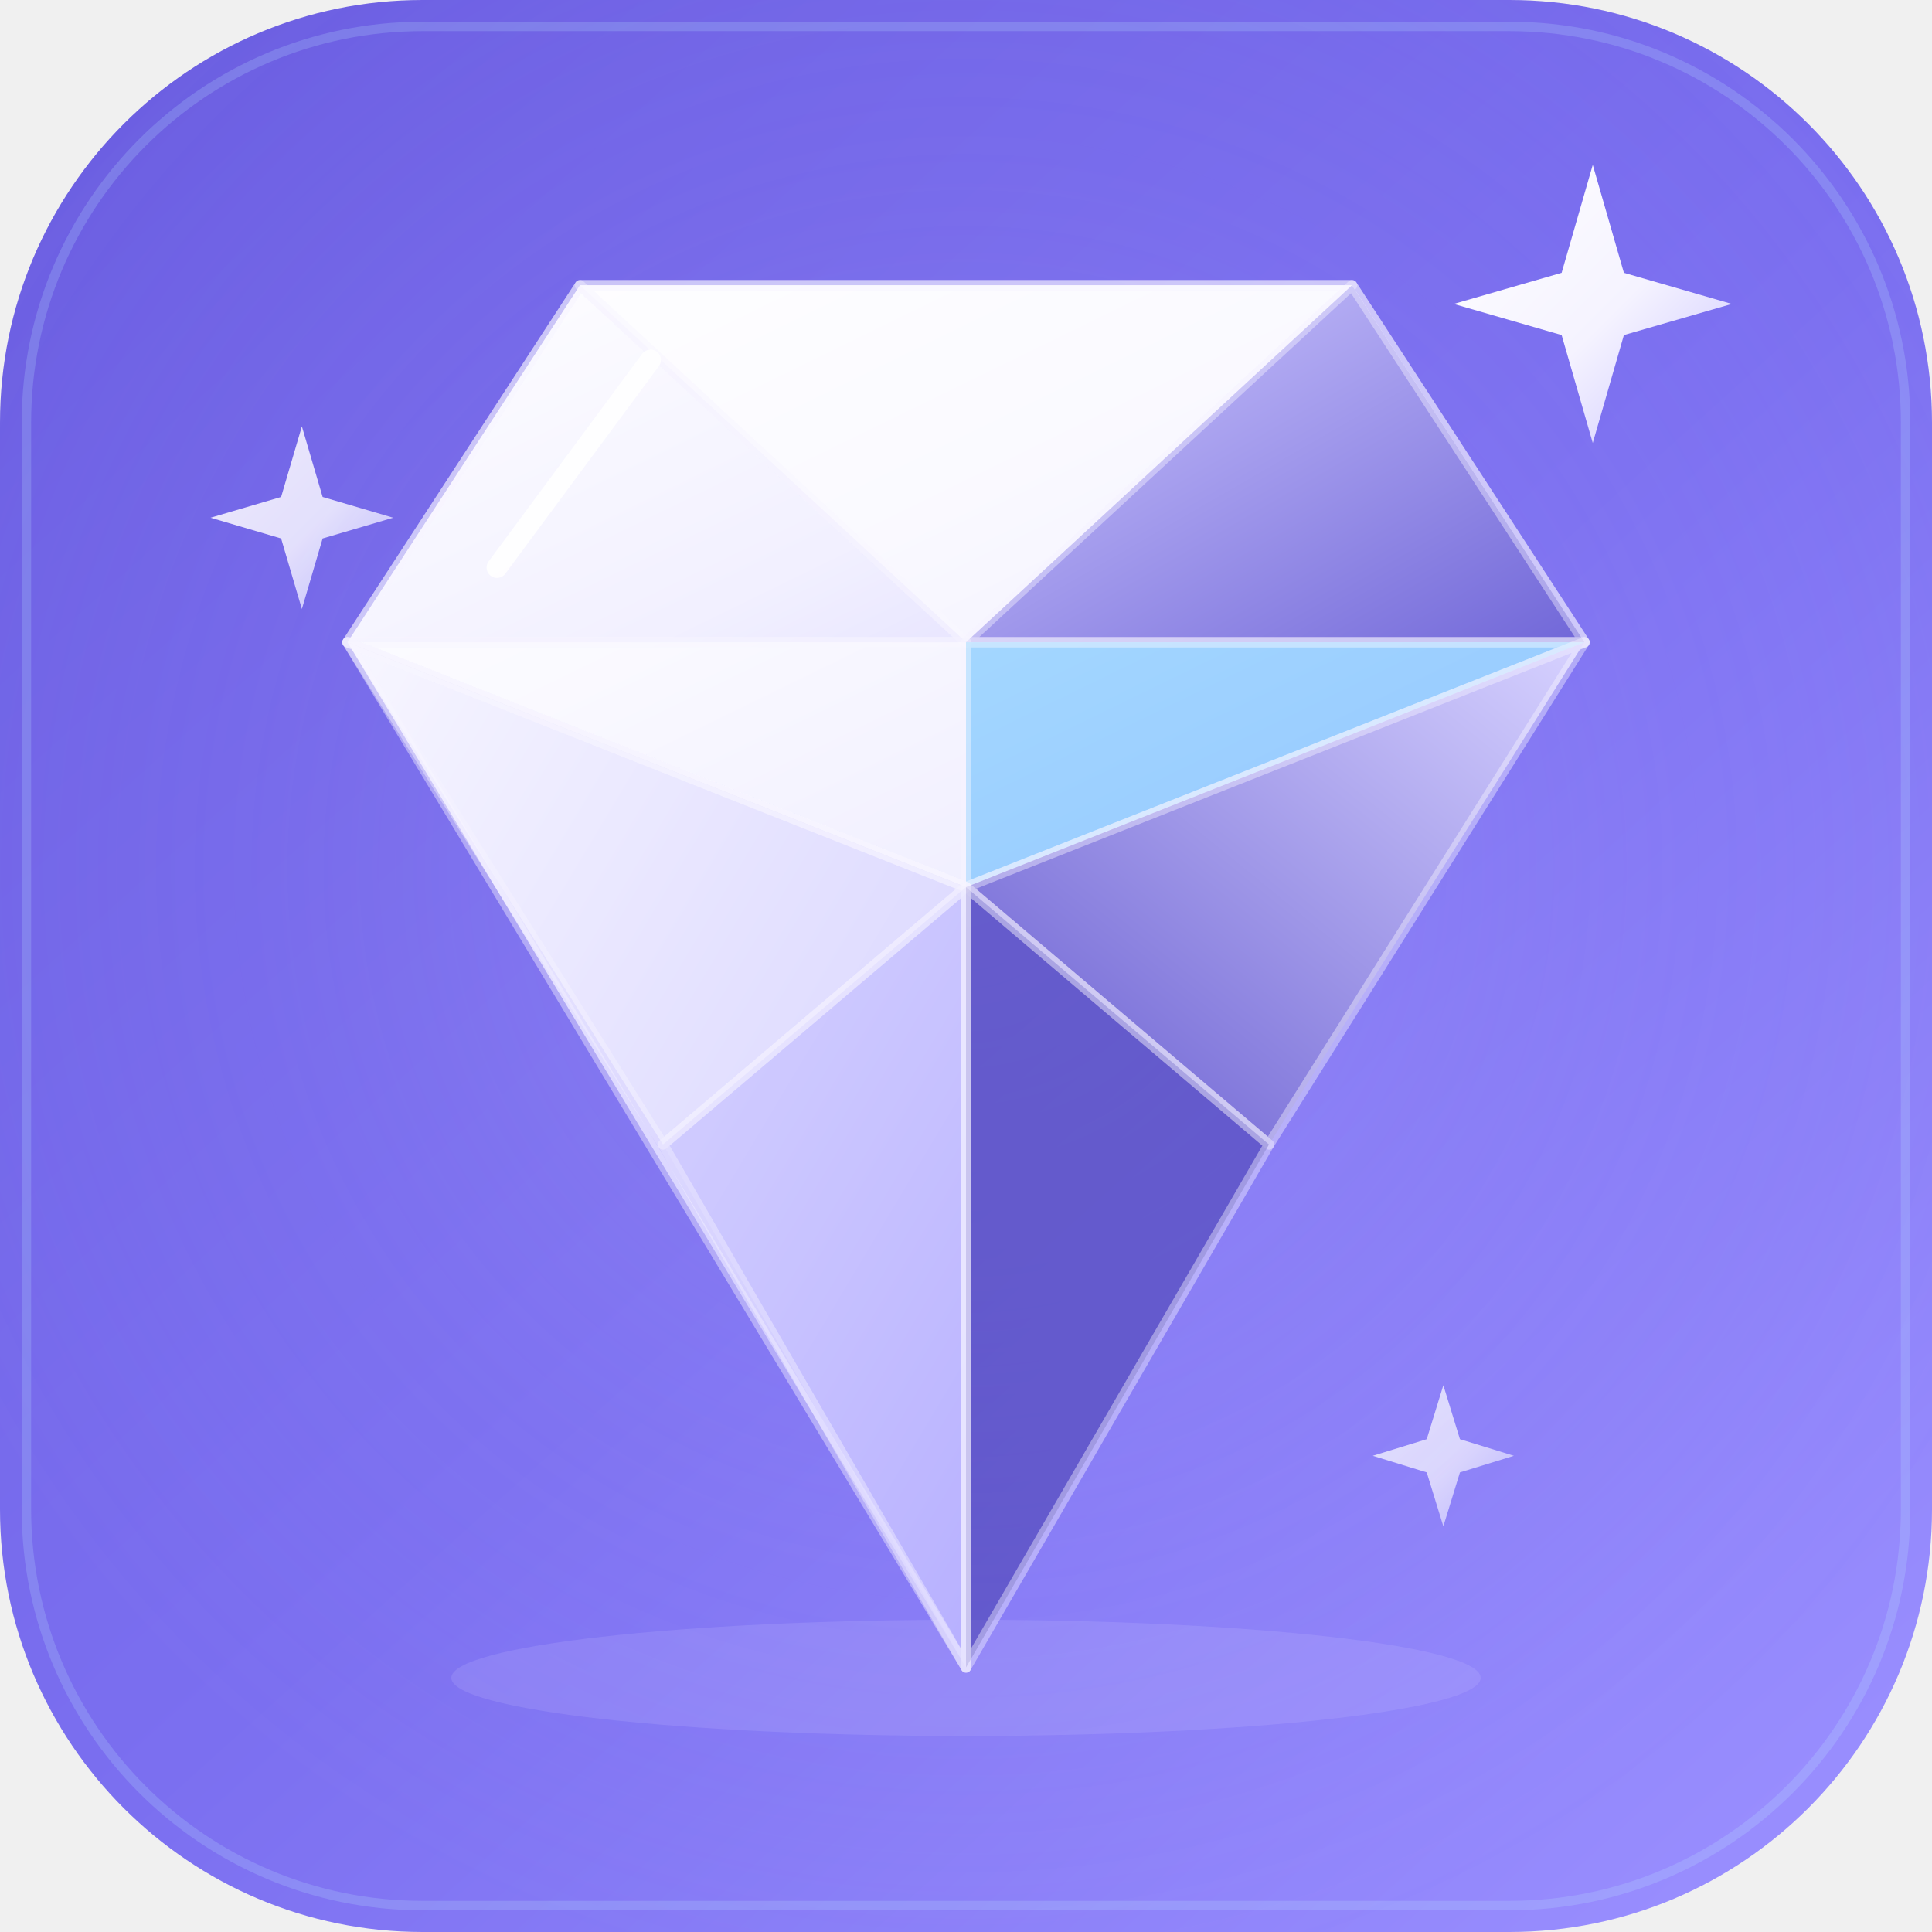
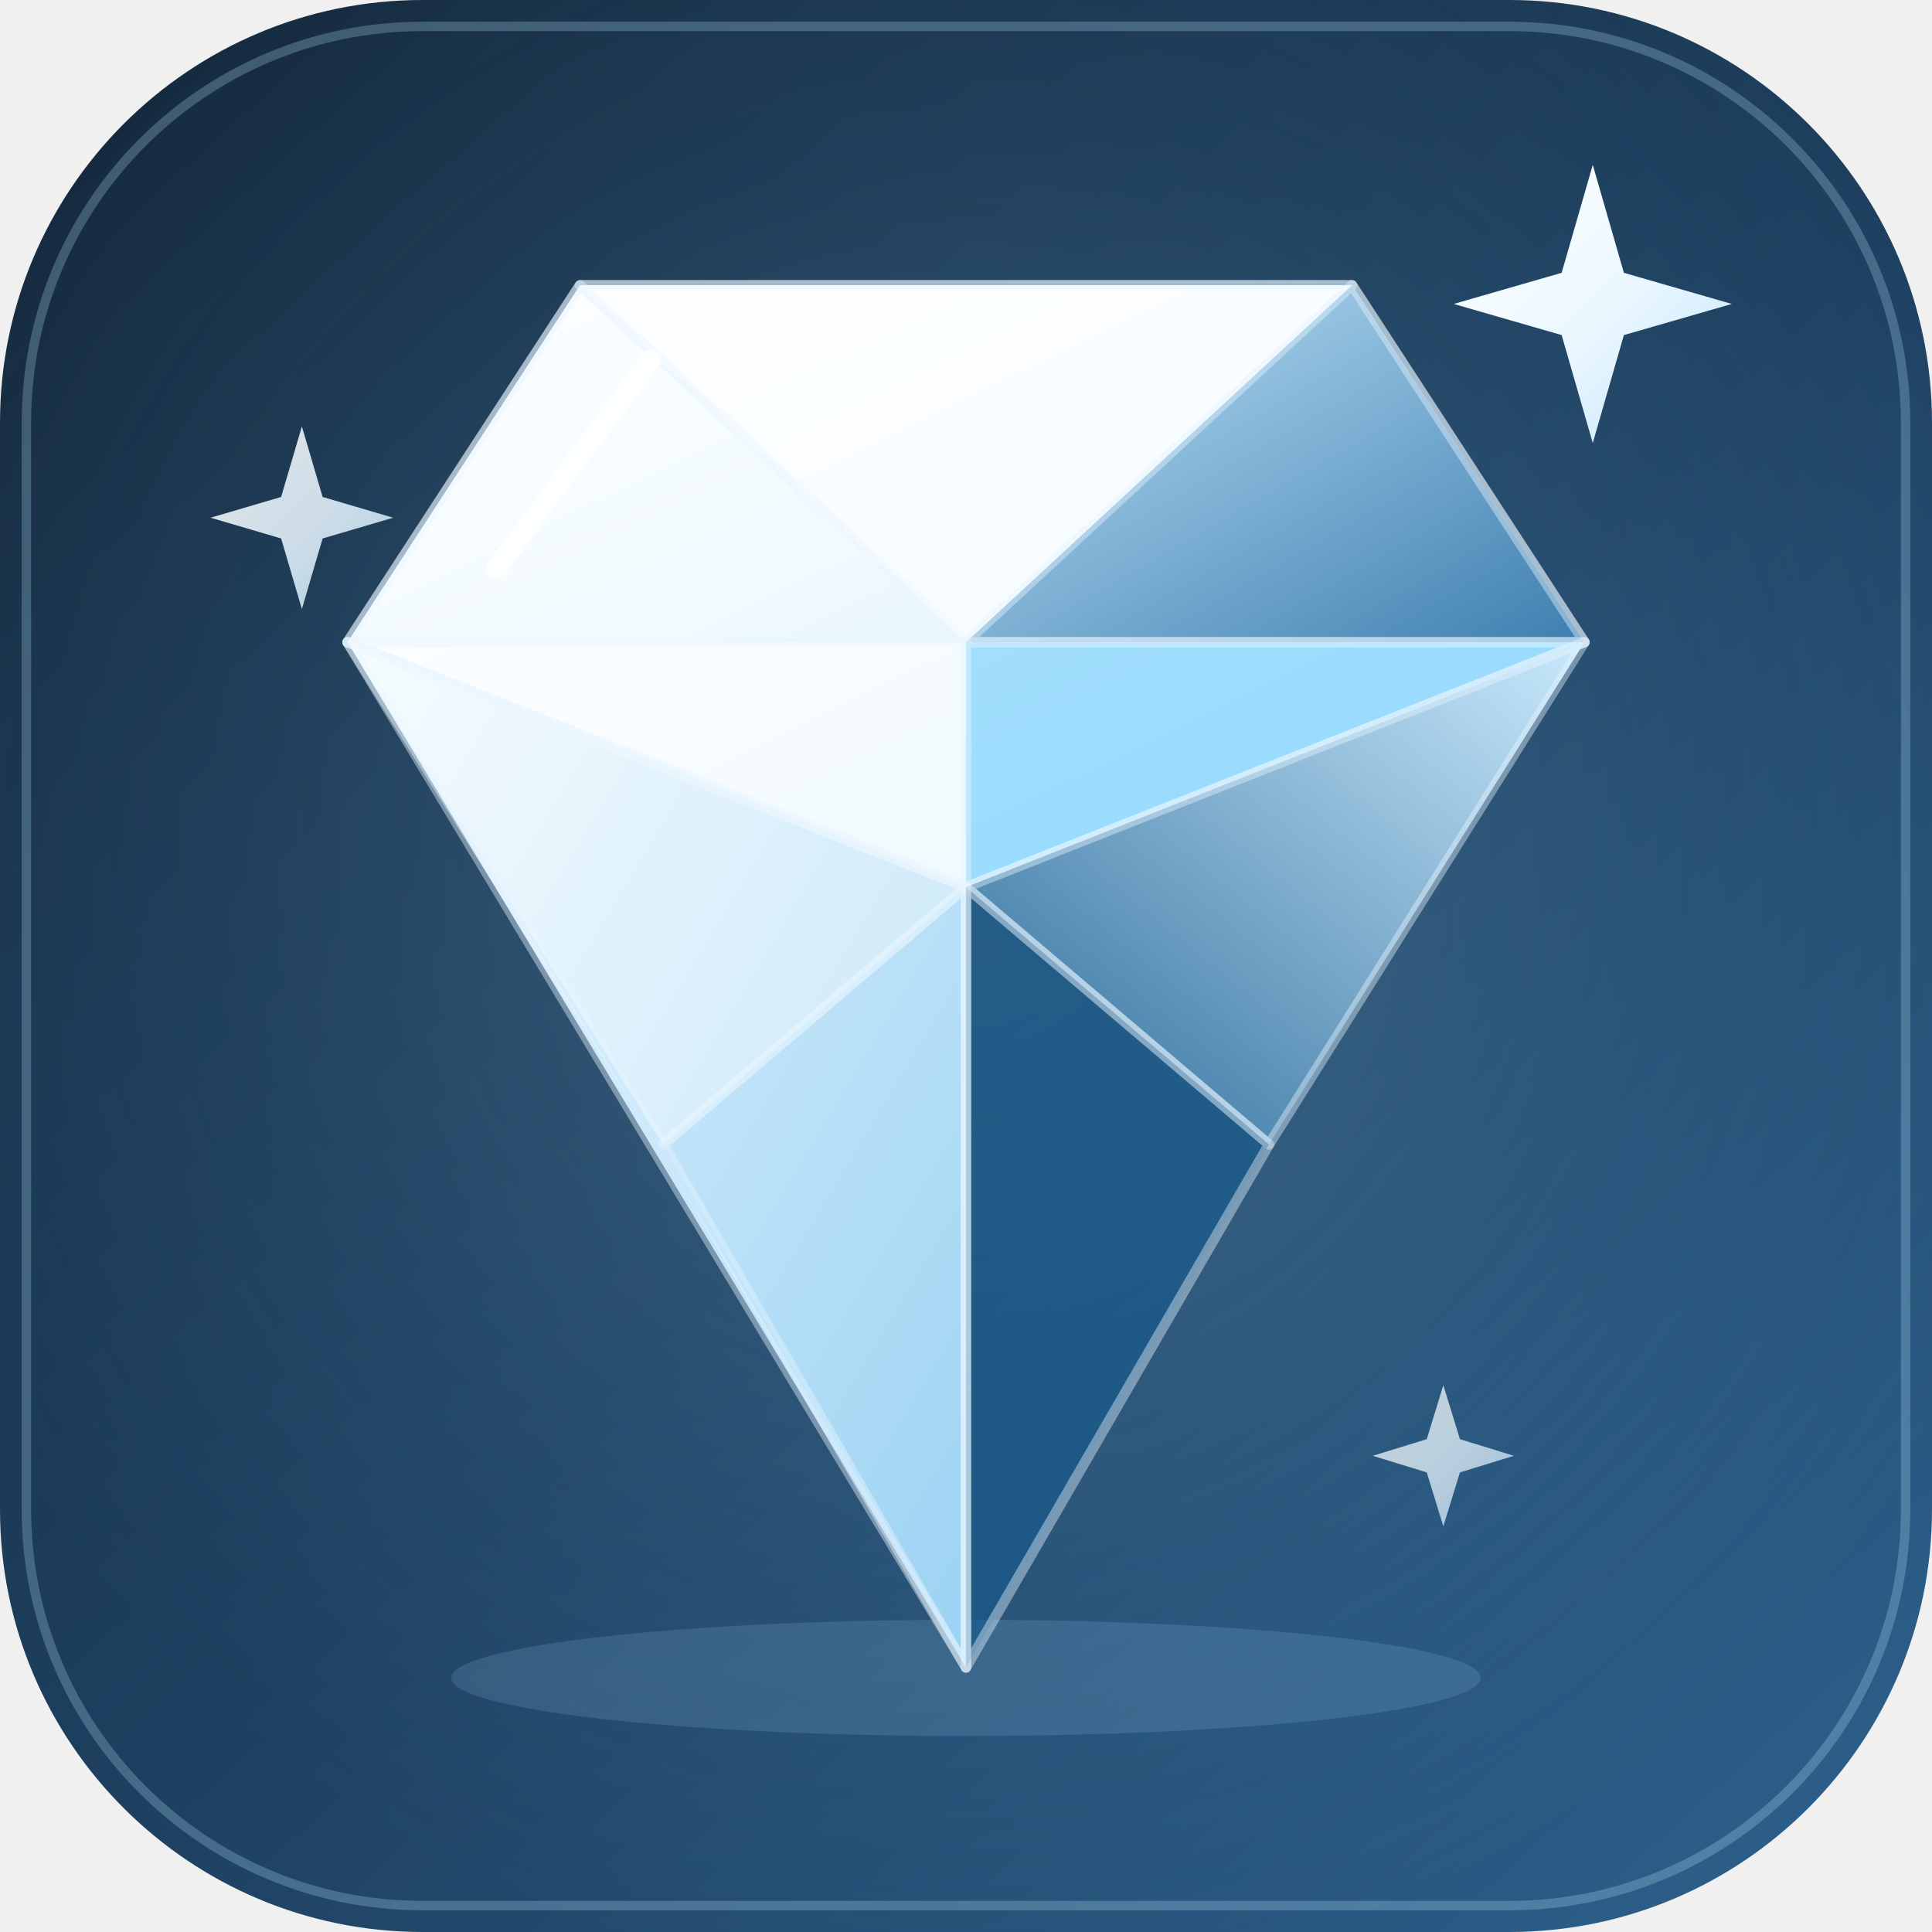
<svg xmlns="http://www.w3.org/2000/svg" viewBox="0 0 1024 1024">
  <defs>
    <linearGradient id="icn-bg" x1="0" y1="0" x2="0.9" y2="1">
-       <stop offset="0%" stop-color="#6A5DE0" />
-       <stop offset="55%" stop-color="#7B6FF0" />
-       <stop offset="100%" stop-color="#9A8FFF" />
+       <stop offset="0%" stop-color="#14273A" />
+       <stop offset="55%" stop-color="#1E4060" />
+       <stop offset="100%" stop-color="#2C5F8A" />
    </linearGradient>
    <radialGradient id="icn-halo" cx="50%" cy="45%" r="58%">
-       <stop offset="0%" stop-color="#D2CCFF" stop-opacity="0.24" />
-       <stop offset="65%" stop-color="#A89BFF" stop-opacity="0.08" />
-       <stop offset="100%" stop-color="#A89BFF" stop-opacity="0" />
+       <stop offset="0%" stop-color="#BFEFFF" stop-opacity="0.22" />
+       <stop offset="65%" stop-color="#7FD0FF" stop-opacity="0.07" />
+       <stop offset="100%" stop-color="#7FD0FF" stop-opacity="0" />
    </radialGradient>
    <linearGradient id="icn-crown" x1="0" y1="0" x2="1" y2="1">
      <stop offset="0%" stop-color="#FFFFFF" />
-       <stop offset="42%" stop-color="#E8E5FF" />
-       <stop offset="100%" stop-color="#9E94FF" />
+       <stop offset="42%" stop-color="#E6F6FF" />
+       <stop offset="100%" stop-color="#9CD8F8" />
    </linearGradient>
    <linearGradient id="icn-crown-shadow" x1="0" y1="0" x2="1" y2="1">
-       <stop offset="0%" stop-color="#D0CAFF" />
-       <stop offset="100%" stop-color="#7167D8" />
+       <stop offset="0%" stop-color="#BFE3F8" />
+       <stop offset="100%" stop-color="#3E7FB0" />
    </linearGradient>
    <linearGradient id="icn-pavilion-left" x1="0" y1="0" x2="1" y2="1">
-       <stop offset="0%" stop-color="#F0EEFF" />
-       <stop offset="100%" stop-color="#A49BFF" />
+       <stop offset="0%" stop-color="#EFFAFF" />
+       <stop offset="100%" stop-color="#7CC4EE" />
    </linearGradient>
    <linearGradient id="icn-pavilion-right" x1="1" y1="0" x2="0" y2="1">
-       <stop offset="0%" stop-color="#D7D2FF" />
-       <stop offset="100%" stop-color="#665BD0" />
+       <stop offset="0%" stop-color="#C9E9FC" />
+       <stop offset="100%" stop-color="#2C6B99" />
    </linearGradient>
    <linearGradient id="icn-star" x1="0" y1="0" x2="1" y2="1">
      <stop offset="0%" stop-color="#FFFFFF" />
-       <stop offset="55%" stop-color="#F5F3FF" />
-       <stop offset="100%" stop-color="#C9C3FF" />
+       <stop offset="55%" stop-color="#EAF7FF" />
+       <stop offset="100%" stop-color="#BFE3F8" />
    </linearGradient>
    <g id="icon-gem">
      <rect width="1024" height="1024" rx="224" fill="url(#icn-bg)" />
      <rect width="1024" height="1024" rx="224" fill="url(#icn-halo)" />
-       <rect x="14" y="14" width="996" height="996" rx="210" fill="none" stroke="#BFEFFF" stroke-opacity="0.2" stroke-width="5" />
+       <rect x="14" y="14" width="996" height="996" rx="210" fill="none" stroke="#BFEFFF" stroke-opacity="0.25" stroke-width="5" />
      <g transform="translate(512 512) scale(1.1) translate(-512 -512)">
-         <ellipse cx="512" cy="855" rx="248" ry="28" fill="#D2CCFF" fill-opacity="0.16" />
-         <g stroke="#F5F3FF" stroke-opacity="0.42" stroke-width="5" stroke-linejoin="round">
+         <ellipse cx="512" cy="855" rx="248" ry="28" fill="#9CD3F5" fill-opacity="0.16" />
+         <g stroke="#EAF6FF" stroke-opacity="0.42" stroke-width="5" stroke-linejoin="round">
          <polygon points="214,356 326,184 698,184 810,356 512,474" fill="url(#icn-crown)" />
          <polygon points="214,356 326,184 512,356" fill="#FFFFFF" fill-opacity="0.42" />
          <polygon points="326,184 698,184 512,356" fill="#FFFFFF" fill-opacity="0.78" />
          <polygon points="698,184 810,356 512,356" fill="url(#icn-crown-shadow)" />
          <polygon points="214,356 512,356 512,474" fill="#FFFFFF" fill-opacity="0.78" />
          <polygon points="512,356 810,356 512,474" fill="#8FD8FF" fill-opacity="0.72" />
          <polygon points="214,356 512,474 512,850" fill="url(#icn-pavilion-left)" />
          <polygon points="214,356 512,474 366,598" fill="#FFFFFF" fill-opacity="0.48" />
          <polygon points="512,474 810,356 658,598" fill="url(#icn-pavilion-right)" />
-           <polygon points="512,474 658,598 512,850" fill="#5147B8" fill-opacity="0.66" />
-           <polygon points="366,598 512,474 512,850" fill="#DED9FF" fill-opacity="0.34" />
+           <polygon points="512,474 658,598 512,850" fill="#175A8C" fill-opacity="0.66" />
+           <polygon points="366,598 512,474 512,850" fill="#D6EEFC" fill-opacity="0.34" />
        </g>
        <g fill="url(#icn-star)">
          <path d="M814 126 L829 178 L881 193 L829 208 L814 260 L799 208 L747 193 L799 178 Z" />
          <path d="M192 252 L202 286 L236 296 L202 306 L192 340 L182 306 L148 296 L182 286 Z" opacity="0.86" />
          <path d="M742 714 L750 740 L776 748 L750 756 L742 782 L734 756 L708 748 L734 740 Z" opacity="0.74" />
        </g>
        <path d="M286 320 L360 220" stroke="#FFFFFF" stroke-opacity="0.86" stroke-width="10" stroke-linecap="round" />
      </g>
    </g>
  </defs>
  <use href="#icon-gem" />
</svg>
